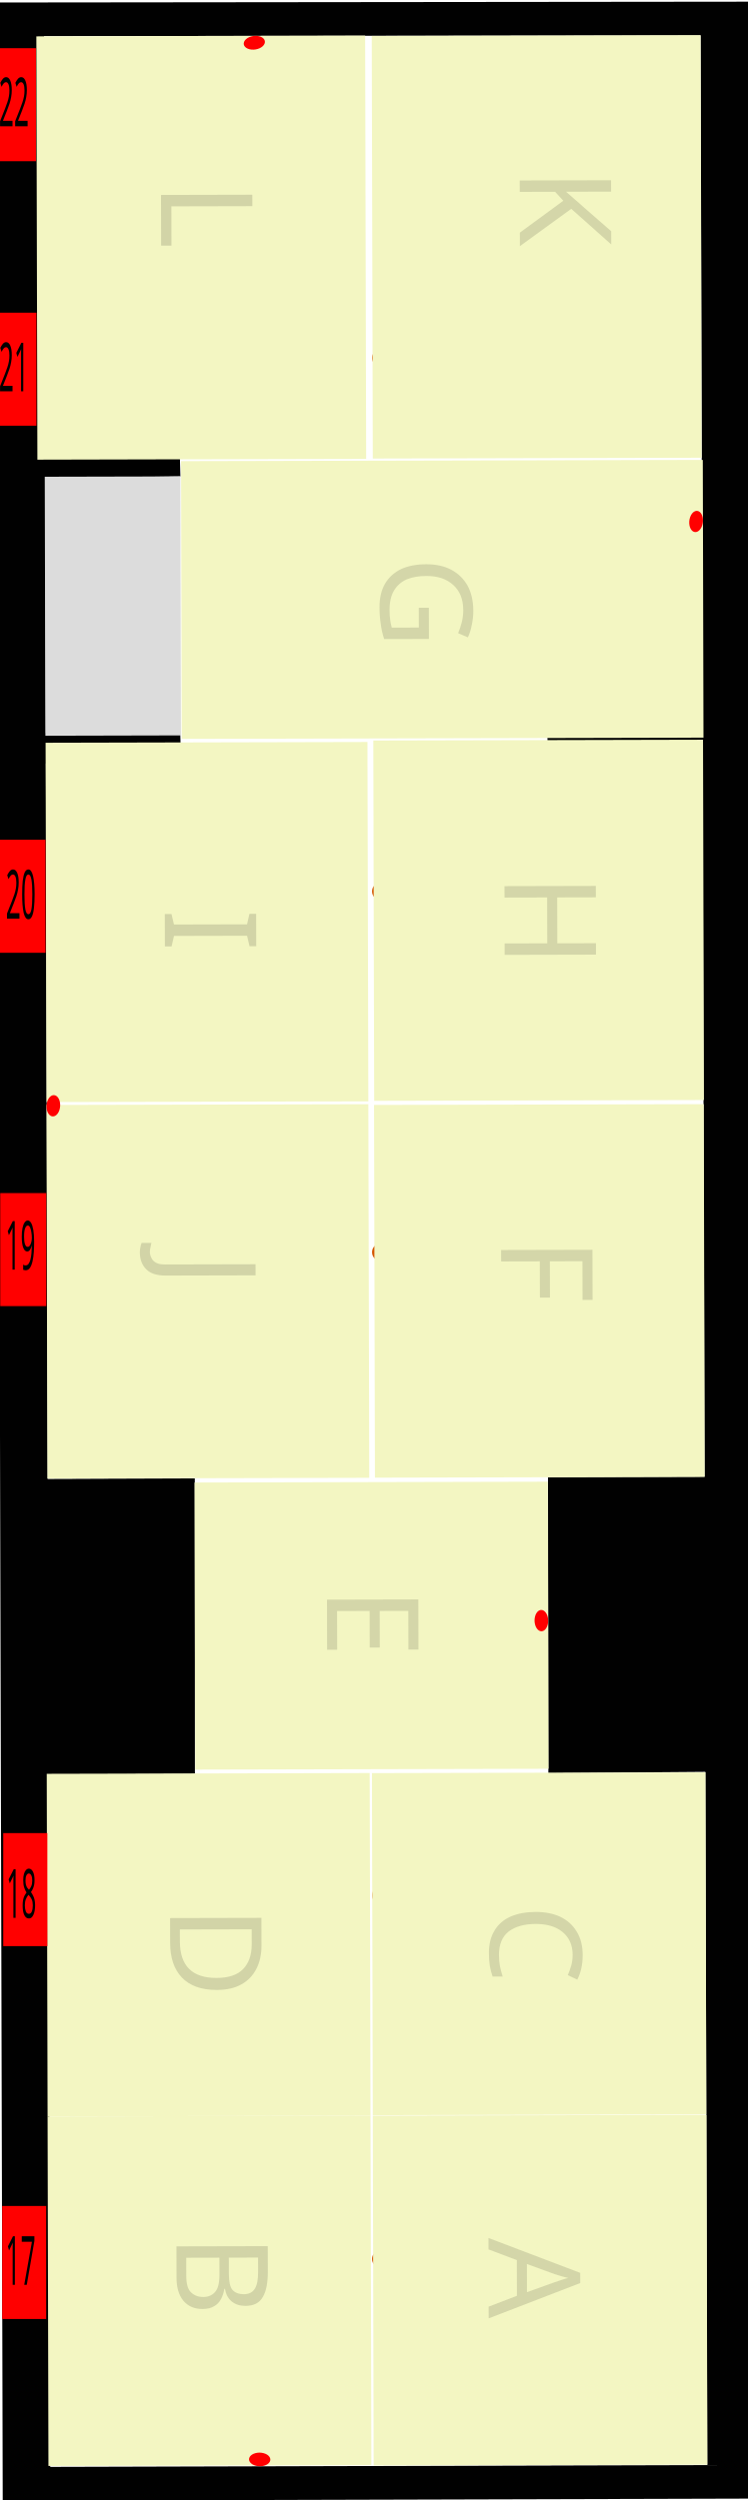
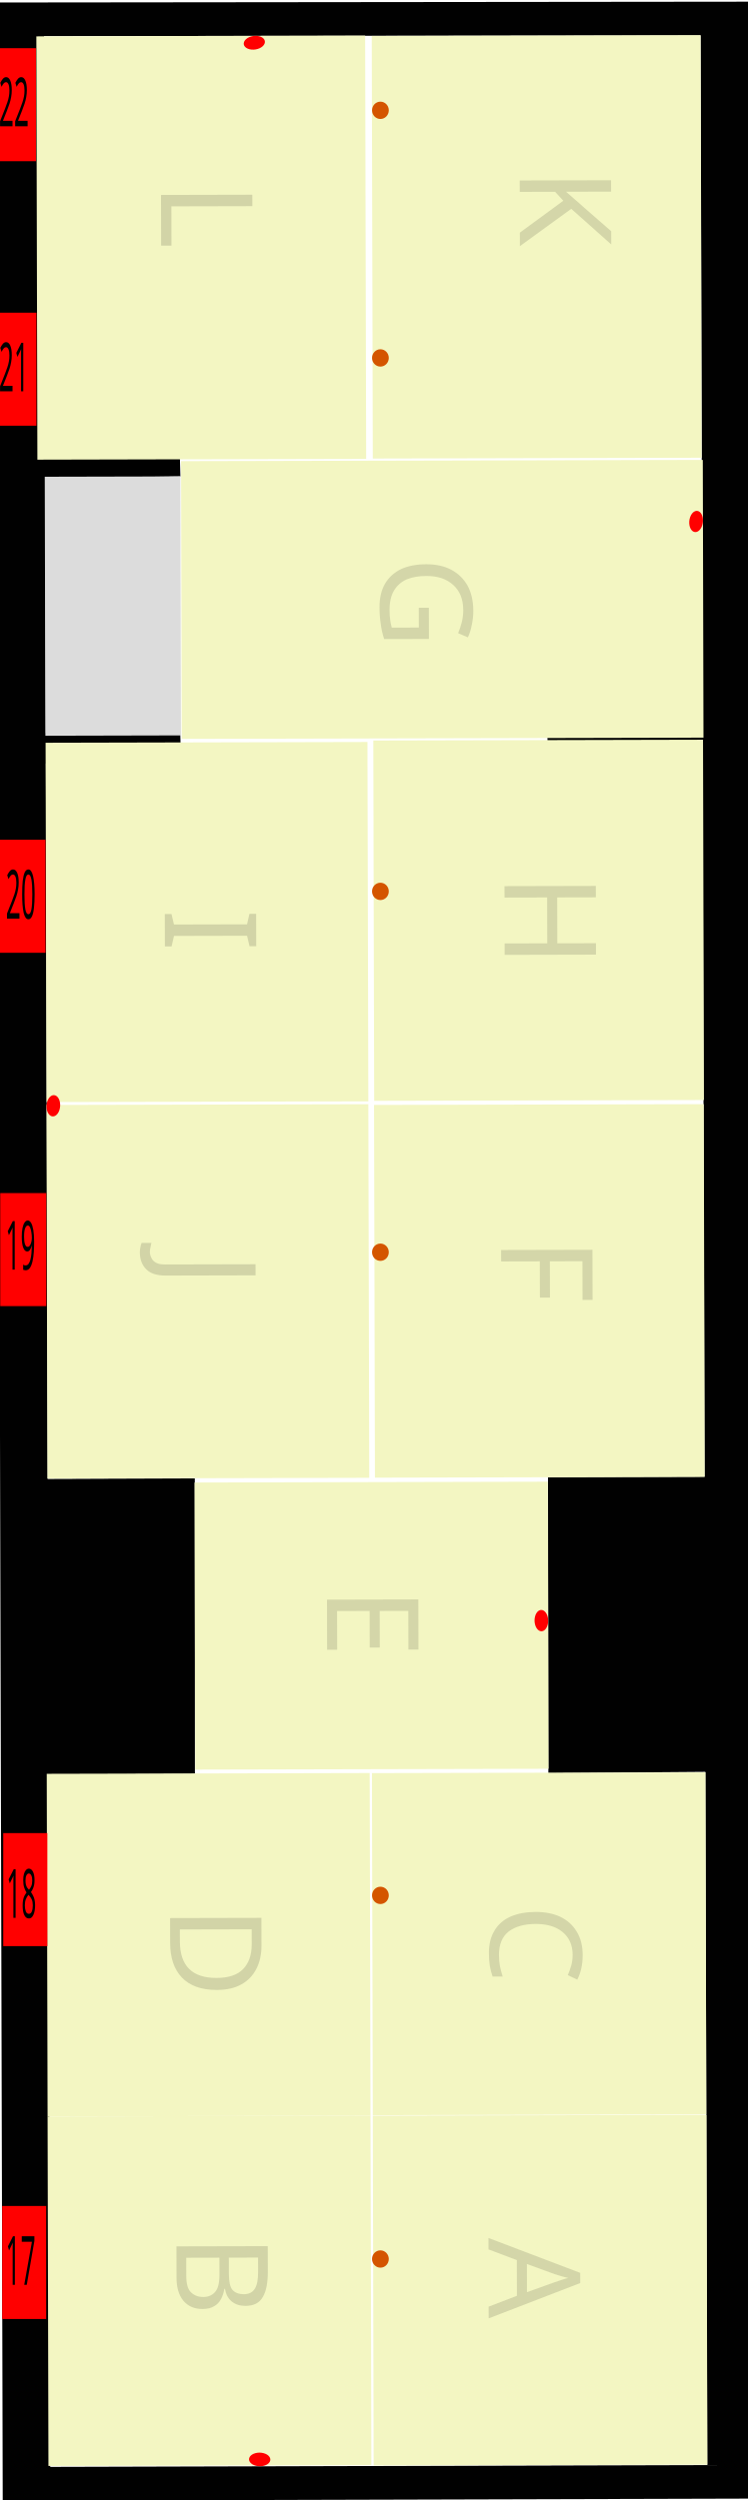
<svg xmlns="http://www.w3.org/2000/svg" xmlns:ns1="http://www.openswatchbook.org/uri/2009/osb" width="88.791mm" height="296.847mm" viewBox="0 0 88.791 296.847" version="1.1" id="svg8">
  <defs id="defs2">
    <linearGradient ns1:paint="solid" id="linearGradient6073">
      <stop id="stop6071" offset="0" style="stop-color:#000000;stop-opacity:1;" />
    </linearGradient>
  </defs>
  <g id="layer1" transform="translate(0.4660888,-0.1065783)" style="display:inline;opacity:0.995">
-     <g id="layer2" style="display:inline" transform="translate(-0.4660888,0.1065783)">
-       <ellipse transform="translate(0.4660888,-0.1065783)" style="opacity:1;fill:#d45500;fill-opacity:1;stroke:#ffecff;stroke-width:0;stroke-linejoin:round;stroke-miterlimit:4;stroke-dasharray:none;stroke-dashoffset:0;stroke-opacity:1;paint-order:fill markers stroke" class="knoten" id="circle22" cx="44.704" cy="13.211" rx="0.995" ry="1.029" />
-       <ellipse transform="translate(0.4660888,-0.1065783)" style="opacity:1;fill:#d45500;fill-opacity:1;stroke:#ffecff;stroke-width:0;stroke-linejoin:round;stroke-miterlimit:4;stroke-dasharray:none;stroke-dashoffset:0;stroke-opacity:1;paint-order:fill markers stroke" class="knoten" id="circle21" cx="44.704" cy="42.623" rx="0.995" ry="1.029" />
-       <ellipse transform="translate(0.4660888,-0.1065783)" style="opacity:1;fill:#d45500;fill-opacity:1;stroke:#ffecff;stroke-width:0;stroke-linejoin:round;stroke-miterlimit:4;stroke-dasharray:none;stroke-dashoffset:0;stroke-opacity:1;paint-order:fill markers stroke" class="knoten" id="circle20" cx="44.704" cy="105.991" rx="0.995" ry="1.029" />
-       <ellipse style="opacity:1;fill:#d45500;fill-opacity:1;stroke:#ffecff;stroke-width:0;stroke-linejoin:round;stroke-miterlimit:4;stroke-dasharray:none;stroke-dashoffset:0;stroke-opacity:1;paint-order:fill markers stroke" class="knoten" id="circle19" cx="44.704" cy="148.853" rx="0.995" ry="1.029" transform="translate(0.4660888,-0.1065783)" />
-       <ellipse transform="translate(0.4660888,-0.1065783)" style="opacity:1;fill:#d45500;fill-opacity:1;stroke:#ffecff;stroke-width:0;stroke-linejoin:round;stroke-miterlimit:4;stroke-dasharray:none;stroke-dashoffset:0;stroke-opacity:1;paint-order:fill markers stroke" class="knoten" id="circle18" cx="44.704" cy="225.252" rx="0.995" ry="1.029" />
-       <ellipse transform="translate(0.4660888,-0.1065783)" style="opacity:1;fill:#d45500;fill-opacity:1;stroke:#ffecff;stroke-width:0;stroke-linejoin:round;stroke-miterlimit:4;stroke-dasharray:none;stroke-dashoffset:0;stroke-opacity:1;paint-order:fill markers stroke" class="knoten" id="circle17" cx="44.704" cy="268.445" rx="0.995" ry="1.029" />
-     </g>
    <g transform="matrix(0.00346282,1.413954,-1.434461,0.00341331,252.8338,-0.2345831)" id="layer1-51">
      <g transform="translate(-0.4130992,12.74163)" id="layer1-1">
        <g transform="translate(0.09495064,9.743386)" id="layer1-5">
          <g id="layer1-8" transform="translate(0.3771188,92.12824)">
            <g transform="matrix(1.366411,0,0,1.903576,-69.08439,-61.16394)" id="layer1-7">
              <path id="path4496" d="m 51.627,33.188 151.447,-0.031 0.018,30.64 -151.522,0.012 z" style="fill:none;fill-opacity:1;stroke:#000000;stroke-width:2.071;stroke-linecap:butt;stroke-linejoin:miter;stroke-miterlimit:4;stroke-dasharray:none;stroke-opacity:1" />
              <path id="path4498" d="m 141.403,33.242 0.014,7.639 17.925,0.015 -0.058,-7.07 z" style="fill:#000000;fill-opacity:1;stroke:#000000;stroke-width:0.265;stroke-linecap:butt;stroke-linejoin:miter;stroke-miterlimit:4;stroke-dasharray:none;stroke-opacity:1" />
              <path id="path4498-6" d="m 141.436,56.504 0.014,7.639 17.925,0.015 -0.038,-7.628 z" style="fill:#000000;fill-opacity:1;stroke:#000000;stroke-width:0.265;stroke-linecap:butt;stroke-linejoin:miter;stroke-miterlimit:4;stroke-dasharray:none;stroke-opacity:1" />
              <path id="path4515" d="m 95.93,34.177 0.117,6.778" style="fill:none;stroke:#000000;stroke-width:1.865;stroke-linecap:butt;stroke-linejoin:miter;stroke-miterlimit:4;stroke-dasharray:none;stroke-opacity:1" />
              <path id="path4515-8" d="m 96.294,56.91 0.117,6.778" style="fill:none;stroke:#000000;stroke-width:1.865;stroke-linecap:butt;stroke-linejoin:miter;stroke-miterlimit:4;stroke-dasharray:none;stroke-opacity:1" />
              <path id="path4515-1" d="m 78.765,56.907 0.117,6.778" style="fill:none;stroke:#000000;stroke-width:1.865;stroke-linecap:butt;stroke-linejoin:miter;stroke-miterlimit:4;stroke-dasharray:none;stroke-opacity:1" />
              <rect y="56.894" x="79.698" height="5.895" width="15.924" id="rect4544" style="fill:#dcdcdc;fill-opacity:1;fill-rule:evenodd;stroke:none;stroke-width:0.033;stroke-miterlimit:4;stroke-dasharray:none;stroke-dashoffset:0;stroke-opacity:1" />
              <rect y="34.189" x="180.509" height="14.511" width="21.508" id="rect6099" style="fill:#f3f6c2;fill-opacity:1;fill-rule:evenodd;stroke:none;stroke-width:0.032;stroke-miterlimit:4;stroke-dasharray:none;stroke-dashoffset:0;stroke-opacity:1" />
              <rect y="34.197" x="159.449" height="14.503" width="21.032" id="rect6099-5" style="fill:#f3f6c2;fill-opacity:1;fill-rule:evenodd;stroke:none;stroke-width:0.032;stroke-miterlimit:4;stroke-dasharray:none;stroke-dashoffset:0;stroke-opacity:1" />
              <rect y="48.798" x="180.51" height="14.043" width="21.488" id="rect6099-2" style="fill:#f3f6c2;fill-opacity:1;fill-rule:evenodd;stroke:none;stroke-width:0.032;stroke-miterlimit:4;stroke-dasharray:none;stroke-dashoffset:0;stroke-opacity:1" />
              <rect y="48.798" x="159.444" height="14.043" width="21.067" id="rect6099-2-7" style="fill:#f3f6c2;fill-opacity:1;fill-rule:evenodd;stroke:none;stroke-width:0.032;stroke-miterlimit:4;stroke-dasharray:none;stroke-dashoffset:0;stroke-opacity:1" />
              <rect y="41.022" x="141.557" height="15.36" width="17.651" id="rect6146" style="fill:#f3f6c2;fill-opacity:1;fill-rule:evenodd;stroke:none;stroke-width:0.032;stroke-miterlimit:4;stroke-dasharray:none;stroke-dashoffset:0;stroke-opacity:1" />
              <rect y="34.2" x="118.368" height="14.338" width="22.918" id="rect6099-5-6" style="fill:#f3f6c2;fill-opacity:1;fill-rule:evenodd;stroke:none;stroke-width:0.033;stroke-miterlimit:4;stroke-dasharray:none;stroke-dashoffset:0;stroke-opacity:1" />
              <rect y="34.193" x="95.963" height="14.338" width="22.153" id="rect6099-5-6-4" style="fill:#f3f6c2;fill-opacity:1;fill-rule:evenodd;stroke:none;stroke-width:0.033;stroke-miterlimit:4;stroke-dasharray:none;stroke-dashoffset:0;stroke-opacity:1" />
              <rect y="48.785" x="118.322" height="13.996" width="22.971" id="rect6099-5-6-8" style="fill:#f3f6c2;fill-opacity:1;fill-rule:evenodd;stroke:none;stroke-width:0.033;stroke-miterlimit:4;stroke-dasharray:none;stroke-dashoffset:0;stroke-opacity:1" />
              <rect y="48.785" x="96.053" height="13.996" width="22.093" id="rect6099-5-6-8-0" style="fill:#f3f6c2;fill-opacity:1;fill-rule:evenodd;stroke:none;stroke-width:0.032;stroke-miterlimit:4;stroke-dasharray:none;stroke-dashoffset:0;stroke-opacity:1" />
              <rect y="34.226" x="52.645" height="14.297" width="25.982" id="rect6099-5-6-4-6" style="fill:#f3f6c2;fill-opacity:1;fill-rule:evenodd;stroke:none;stroke-width:0.035;stroke-miterlimit:4;stroke-dasharray:none;stroke-dashoffset:0;stroke-opacity:1" />
              <rect y="48.811" x="52.621" height="14.297" width="26.026" id="rect6099-5-6-4-6-3" style="fill:#f3f6c2;fill-opacity:1;fill-rule:evenodd;stroke:none;stroke-width:0.035;stroke-miterlimit:4;stroke-dasharray:none;stroke-dashoffset:0;stroke-opacity:1" />
              <rect y="34.173" x="78.76" height="22.688" width="17.075" id="rect6238" style="fill:#f3f6c2;fill-opacity:1;fill-rule:evenodd;stroke:none;stroke-width:0.08;stroke-miterlimit:4;stroke-dasharray:none;stroke-dashoffset:0;stroke-opacity:1" />
              <text xml:space="preserve" style="font-style:normal;font-weight:normal;font-size:6.562px;line-height:1.25;font-family:sans-serif;letter-spacing:0px;word-spacing:0px;opacity:0.137;fill:#000000;fill-opacity:1;stroke:none;stroke-width:0.164" x="159.077" y="67.575" id="text4539" transform="scale(1.180306,0.8472381)">
                <tspan id="tspan4537" x="159.077" y="67.575" style="stroke-width:0.164">B</tspan>
              </text>
              <text xml:space="preserve" style="font-style:normal;font-weight:normal;font-size:6.562px;line-height:1.25;font-family:sans-serif;letter-spacing:0px;word-spacing:0px;opacity:0.137;fill:#000000;fill-opacity:1;stroke:none;stroke-width:0.164" x="141.977" y="67.857" id="text4547" transform="scale(1.180306,0.8472381)">
                <tspan id="tspan4545" x="141.977" y="67.857" style="stroke-width:0.164">D</tspan>
              </text>
              <text xml:space="preserve" style="font-style:normal;font-weight:normal;font-size:6.562px;line-height:1.25;font-family:sans-serif;letter-spacing:0px;word-spacing:0px;opacity:0.132;fill:#000000;fill-opacity:1;stroke:none;stroke-width:0.164" x="125.41" y="59.763" id="text4551" transform="scale(1.180306,0.8472381)">
                <tspan id="tspan4549" x="125.41" y="59.763" style="stroke-width:0.164">E</tspan>
              </text>
              <text xml:space="preserve" style="font-style:normal;font-weight:normal;font-size:6.562px;line-height:1.25;font-family:sans-serif;letter-spacing:0px;word-spacing:0px;opacity:0.137;fill:#000000;fill-opacity:1;stroke:none;stroke-width:0.164" x="107.959" y="68.078" id="text4559" transform="scale(1.180306,0.8472381)">
                <tspan id="tspan4557" x="107.959" y="68.078" style="stroke-width:0.164">J</tspan>
              </text>
              <text xml:space="preserve" style="font-style:normal;font-weight:normal;font-size:6.562px;line-height:1.25;font-family:sans-serif;letter-spacing:0px;word-spacing:0px;opacity:0.137;fill:#000000;fill-opacity:1;stroke:none;stroke-width:0.164" x="90.049" y="68.002" id="text4567" transform="scale(1.180306,0.8472381)">
                <tspan id="tspan4565" x="90.049" y="68.002" style="stroke-width:0.164">I</tspan>
              </text>
              <text xml:space="preserve" style="font-style:normal;font-weight:normal;font-size:6.562px;line-height:1.25;font-family:sans-serif;letter-spacing:0px;word-spacing:0px;opacity:0.137;fill:#000000;fill-opacity:1;stroke:none;stroke-width:0.164" x="52.217" y="68.109" id="text4579" transform="scale(1.180306,0.8472381)">
                <tspan id="tspan4577" x="52.217" y="68.109" style="stroke-width:0.164">L</tspan>
              </text>
              <text xml:space="preserve" style="font-style:normal;font-weight:normal;font-size:6.562px;line-height:1.25;font-family:sans-serif;letter-spacing:0px;word-spacing:0px;opacity:0.132;fill:#000000;fill-opacity:1;stroke:none;stroke-width:0.164" x="141.939" y="51.435" id="text4543" transform="scale(1.180306,0.8472381)">
                <tspan id="tspan4541" x="141.939" y="51.435" style="stroke-width:0.164">C</tspan>
              </text>
              <text xml:space="preserve" style="font-style:normal;font-weight:normal;font-size:6.562px;line-height:1.25;font-family:sans-serif;letter-spacing:0px;word-spacing:0px;opacity:0.132;fill:#000000;fill-opacity:1;stroke:none;stroke-width:0.164" x="107.218" y="50.786" id="text4555" transform="scale(1.180306,0.8472381)">
                <tspan id="tspan4553" x="107.218" y="50.786" style="stroke-width:0.164">F</tspan>
              </text>
              <text xml:space="preserve" style="font-style:normal;font-weight:normal;font-size:6.562px;line-height:1.25;font-family:sans-serif;letter-spacing:0px;word-spacing:0px;opacity:0.132;fill:#000000;fill-opacity:1;stroke:none;stroke-width:0.164" x="88.264" y="50.565" id="text4563" transform="scale(1.180306,0.8472381)">
                <tspan id="tspan4561" x="88.264" y="50.565" style="stroke-width:0.164">H</tspan>
              </text>
              <text xml:space="preserve" style="font-style:normal;font-weight:normal;font-size:6.562px;line-height:1.25;font-family:sans-serif;letter-spacing:0px;word-spacing:0px;opacity:0.132;fill:#000000;fill-opacity:1;stroke:none;stroke-width:0.164" x="71.721" y="56.881" id="text4571" transform="scale(1.180306,0.8472381)">
                <tspan id="tspan4569" x="71.721" y="56.881" style="stroke-width:0.164">G</tspan>
              </text>
              <text xml:space="preserve" style="font-style:normal;font-weight:normal;font-size:6.562px;line-height:1.25;font-family:sans-serif;letter-spacing:0px;word-spacing:0px;opacity:0.132;fill:#000000;fill-opacity:1;stroke:none;stroke-width:0.164" x="51.508" y="49.696" id="text4575" transform="scale(1.180306,0.8472381)">
                <tspan id="tspan4573" x="51.508" y="49.696" style="stroke-width:0.164">K</tspan>
              </text>
              <text xml:space="preserve" style="font-style:normal;font-weight:normal;font-size:6.562px;line-height:1.25;font-family:sans-serif;letter-spacing:0px;word-spacing:0px;opacity:0.132;fill:#000000;fill-opacity:1;stroke:none;stroke-width:0.164" x="159.319" y="51.556" id="text4543-3" transform="scale(1.180306,0.8472381)">
                <tspan id="tspan4541-6" x="159.319" y="51.556" style="stroke-width:0.164">A</tspan>
              </text>
            </g>
          </g>
        </g>
      </g>
    </g>
  </g>
  <g id="layer3" style="display:inline">
    <rect style="display:inline;opacity:1;fill:#ff0000;fill-opacity:1;stroke:#ffecff;stroke-width:0;stroke-linejoin:round;stroke-miterlimit:4;stroke-dasharray:none;stroke-dashoffset:0;stroke-opacity:1;paint-order:fill markers stroke" id="rect875" width="4.616" height="13.425" x="-0.344" y="5.723" />
    <rect style="display:inline;opacity:1;fill:#ff0000;fill-opacity:1;stroke:#ffecff;stroke-width:0;stroke-linejoin:round;stroke-miterlimit:4;stroke-dasharray:none;stroke-dashoffset:0;stroke-opacity:1;paint-order:fill markers stroke" id="rect875-6" width="4.663" height="13.425" x="-0.337" y="37.144" />
    <rect style="display:inline;opacity:1;fill:#ff0000;fill-opacity:1;stroke:#ffecff;stroke-width:0;stroke-linejoin:round;stroke-miterlimit:4;stroke-dasharray:none;stroke-dashoffset:0;stroke-opacity:1;paint-order:fill markers stroke" id="rect875-6-5" width="5.443" height="13.425" x="-0.039" y="99.752" />
    <rect style="display:inline;opacity:1;fill:#ff0000;fill-opacity:1;stroke:#ffecff;stroke-width:0;stroke-linejoin:round;stroke-miterlimit:4;stroke-dasharray:none;stroke-dashoffset:0;stroke-opacity:1;paint-order:fill markers stroke" id="rect875-6-2" width="5.468" height="13.425" x="0.028" y="141.724" />
    <rect style="display:inline;opacity:1;fill:#ff0000;fill-opacity:1;stroke:#ffecff;stroke-width:0;stroke-linejoin:round;stroke-miterlimit:4;stroke-dasharray:none;stroke-dashoffset:0;stroke-opacity:1;paint-order:fill markers stroke" id="rect875-6-6" width="5.239" height="13.425" x="0.383" y="217.747" />
    <rect style="display:inline;opacity:1;fill:#ff0000;fill-opacity:1;stroke:#ffecff;stroke-width:0;stroke-linejoin:round;stroke-miterlimit:4;stroke-dasharray:none;stroke-dashoffset:0;stroke-opacity:1;paint-order:fill markers stroke" id="rect875-6-68" width="5.225" height="13.425" x="0.256" y="262.039" />
    <text xml:space="preserve" style="font-style:normal;font-weight:normal;font-size:5.024px;line-height:1.25;font-family:sans-serif;letter-spacing:0px;word-spacing:0px;display:inline;opacity:0.995;fill:#000000;fill-opacity:1;stroke:none;stroke-width:0.126" x="-0.222" y="9.349" id="text943" transform="scale(0.6230147,1.605098)">
      <tspan id="tspan941" x="-0.222" y="9.349" style="stroke-width:0.126">22</tspan>
    </text>
    <text xml:space="preserve" style="font-style:normal;font-weight:normal;font-size:5.024px;line-height:1.25;font-family:sans-serif;letter-spacing:0px;word-spacing:0px;display:inline;opacity:0.995;fill:#000000;fill-opacity:1;stroke:none;stroke-width:0.126" x="-0.221" y="28.959" id="text943-2" transform="scale(0.6230147,1.605098)">
      <tspan id="tspan941-6" x="-0.221" y="28.959" style="stroke-width:0.126">21</tspan>
    </text>
    <text xml:space="preserve" style="font-style:normal;font-weight:normal;font-size:5.024px;line-height:1.25;font-family:sans-serif;letter-spacing:0px;word-spacing:0px;display:inline;opacity:0.995;fill:#000000;fill-opacity:1;stroke:none;stroke-width:0.126" x="1.099" y="67.984" id="text943-1" transform="scale(0.6230147,1.605098)">
      <tspan id="tspan941-8" x="1.099" y="67.984" style="stroke-width:0.126">20</tspan>
    </text>
    <text xml:space="preserve" style="font-style:normal;font-weight:normal;font-size:5.024px;line-height:1.25;font-family:sans-serif;letter-spacing:0px;word-spacing:0px;display:inline;opacity:0.995;fill:#000000;fill-opacity:1;stroke:none;stroke-width:0.126" x="1.025" y="93.961" id="text943-5" transform="scale(0.6230147,1.605098)">
      <tspan id="tspan941-2" x="1.025" y="93.961" style="stroke-width:0.126">19</tspan>
    </text>
    <text xml:space="preserve" style="font-style:normal;font-weight:normal;font-size:5.024px;line-height:1.25;font-family:sans-serif;letter-spacing:0px;word-spacing:0px;display:inline;opacity:0.995;fill:#000000;fill-opacity:1;stroke:none;stroke-width:0.126" x="1.192" y="141.929" id="text943-0" transform="scale(0.6230147,1.605098)">
      <tspan id="tspan941-4" x="1.192" y="141.929" style="stroke-width:0.126">18</tspan>
    </text>
    <text xml:space="preserve" style="font-style:normal;font-weight:normal;font-size:5.024px;line-height:1.25;font-family:sans-serif;letter-spacing:0px;word-spacing:0px;display:inline;opacity:0.995;fill:#000000;fill-opacity:1;stroke:none;stroke-width:0.126" x="1.053" y="169.088" id="text943-3" transform="scale(0.6230147,1.605098)">
      <tspan id="tspan941-80" x="1.053" y="169.088" style="stroke-width:0.126">17</tspan>
    </text>
  </g>
  <g id="layer4" style="display:inline">
    <ellipse ry="0.876" rx="1.22" cy="102.955" cx="1.142" id="beacon22" style="display:inline;opacity:1;fill:#ff0000;fill-opacity:1;stroke:#ffecff;stroke-width:0;stroke-linejoin:round;stroke-miterlimit:4;stroke-dasharray:none;stroke-dashoffset:0;stroke-opacity:1;paint-order:fill markers stroke" transform="matrix(-0.3345301,0.9423851,0.8065147,0.591214,0,0)" />
    <ellipse ry="0.876" rx="1.22" cy="2.471" cx="-31.24" id="beacon23" style="display:inline;opacity:1;fill:#ff0000;fill-opacity:1;stroke:#ffecff;stroke-width:0;stroke-linejoin:round;stroke-miterlimit:4;stroke-dasharray:none;stroke-dashoffset:0;stroke-opacity:1;paint-order:fill markers stroke" transform="matrix(-0.9960257,-0.08906669,-0.3715162,0.9284265,0,0)" />
    <ellipse ry="0.876" rx="1.22" cy="46.802" cx="110.179" id="beacon21" style="display:inline;opacity:1;fill:#ff0000;fill-opacity:1;stroke:#ffecff;stroke-width:0;stroke-linejoin:round;stroke-miterlimit:4;stroke-dasharray:none;stroke-dashoffset:0;stroke-opacity:1;paint-order:fill markers stroke" transform="matrix(-0.2952167,0.9554303,0.8303064,0.5573071,0,0)" />
    <ellipse ry="0.876" rx="1.22" cy="287.235" cx="-185.54" id="beacon18" style="display:inline;opacity:1;fill:#ff0000;fill-opacity:1;stroke:#ffecff;stroke-width:0;stroke-linejoin:round;stroke-miterlimit:4;stroke-dasharray:none;stroke-dashoffset:0;stroke-opacity:1;paint-order:fill markers stroke" transform="matrix(-0.9681456,-0.2503878,-0.5180225,0.855367,0,0)" />
    <ellipse ry="0.876" rx="1.22" cy="108.706" cx="142.974" id="beacon19" style="display:inline;opacity:1;fill:#ff0000;fill-opacity:1;stroke:#ffecff;stroke-width:0;stroke-linejoin:round;stroke-miterlimit:4;stroke-dasharray:none;stroke-dashoffset:0;stroke-opacity:1;paint-order:fill markers stroke" transform="matrix(-0.2147524,0.9766685,0.8737702,0.4863391,0,0)" />
  </g>
+   <g id="layer2" style="display:inline">
+     <ellipse transform="translate(0.4660888,-0.1065783)" style="opacity:1;fill:#d45500;fill-opacity:1;stroke:#ffecff;stroke-width:0;stroke-linejoin:round;stroke-miterlimit:4;stroke-dasharray:none;stroke-dashoffset:0;stroke-opacity:1;paint-order:fill markers stroke" class="knoten" id="circle22" cx="44.704" cy="13.211" rx="0.995" ry="1.029" />
+     <ellipse transform="translate(0.4660888,-0.1065783)" style="opacity:1;fill:#d45500;fill-opacity:1;stroke:#ffecff;stroke-width:0;stroke-linejoin:round;stroke-miterlimit:4;stroke-dasharray:none;stroke-dashoffset:0;stroke-opacity:1;paint-order:fill markers stroke" class="knoten" id="circle21" cx="44.704" cy="42.623" rx="0.995" ry="1.029" />
+     <ellipse transform="translate(0.4660888,-0.1065783)" style="opacity:1;fill:#d45500;fill-opacity:1;stroke:#ffecff;stroke-width:0;stroke-linejoin:round;stroke-miterlimit:4;stroke-dasharray:none;stroke-dashoffset:0;stroke-opacity:1;paint-order:fill markers stroke" class="knoten" id="circle20" cx="44.704" cy="105.991" rx="0.995" ry="1.029" />
+     <ellipse style="opacity:1;fill:#d45500;fill-opacity:1;stroke:#ffecff;stroke-width:0;stroke-linejoin:round;stroke-miterlimit:4;stroke-dasharray:none;stroke-dashoffset:0;stroke-opacity:1;paint-order:fill markers stroke" class="knoten" id="circle19" cx="44.704" cy="148.853" rx="0.995" ry="1.029" transform="translate(0.4660888,-0.1065783)" />
+     <ellipse transform="translate(0.4660888,-0.1065783)" style="opacity:1;fill:#d45500;fill-opacity:1;stroke:#ffecff;stroke-width:0;stroke-linejoin:round;stroke-miterlimit:4;stroke-dasharray:none;stroke-dashoffset:0;stroke-opacity:1;paint-order:fill markers stroke" class="knoten" id="circle18" cx="44.704" cy="225.252" rx="0.995" ry="1.029" />
+     <ellipse transform="translate(0.4660888,-0.1065783)" style="opacity:1;fill:#d45500;fill-opacity:1;stroke:#ffecff;stroke-width:0;stroke-linejoin:round;stroke-miterlimit:4;stroke-dasharray:none;stroke-dashoffset:0;stroke-opacity:1;paint-order:fill markers stroke" class="knoten" id="circle17" cx="44.704" cy="268.445" rx="0.995" ry="1.029" />
+   </g>
</svg>
